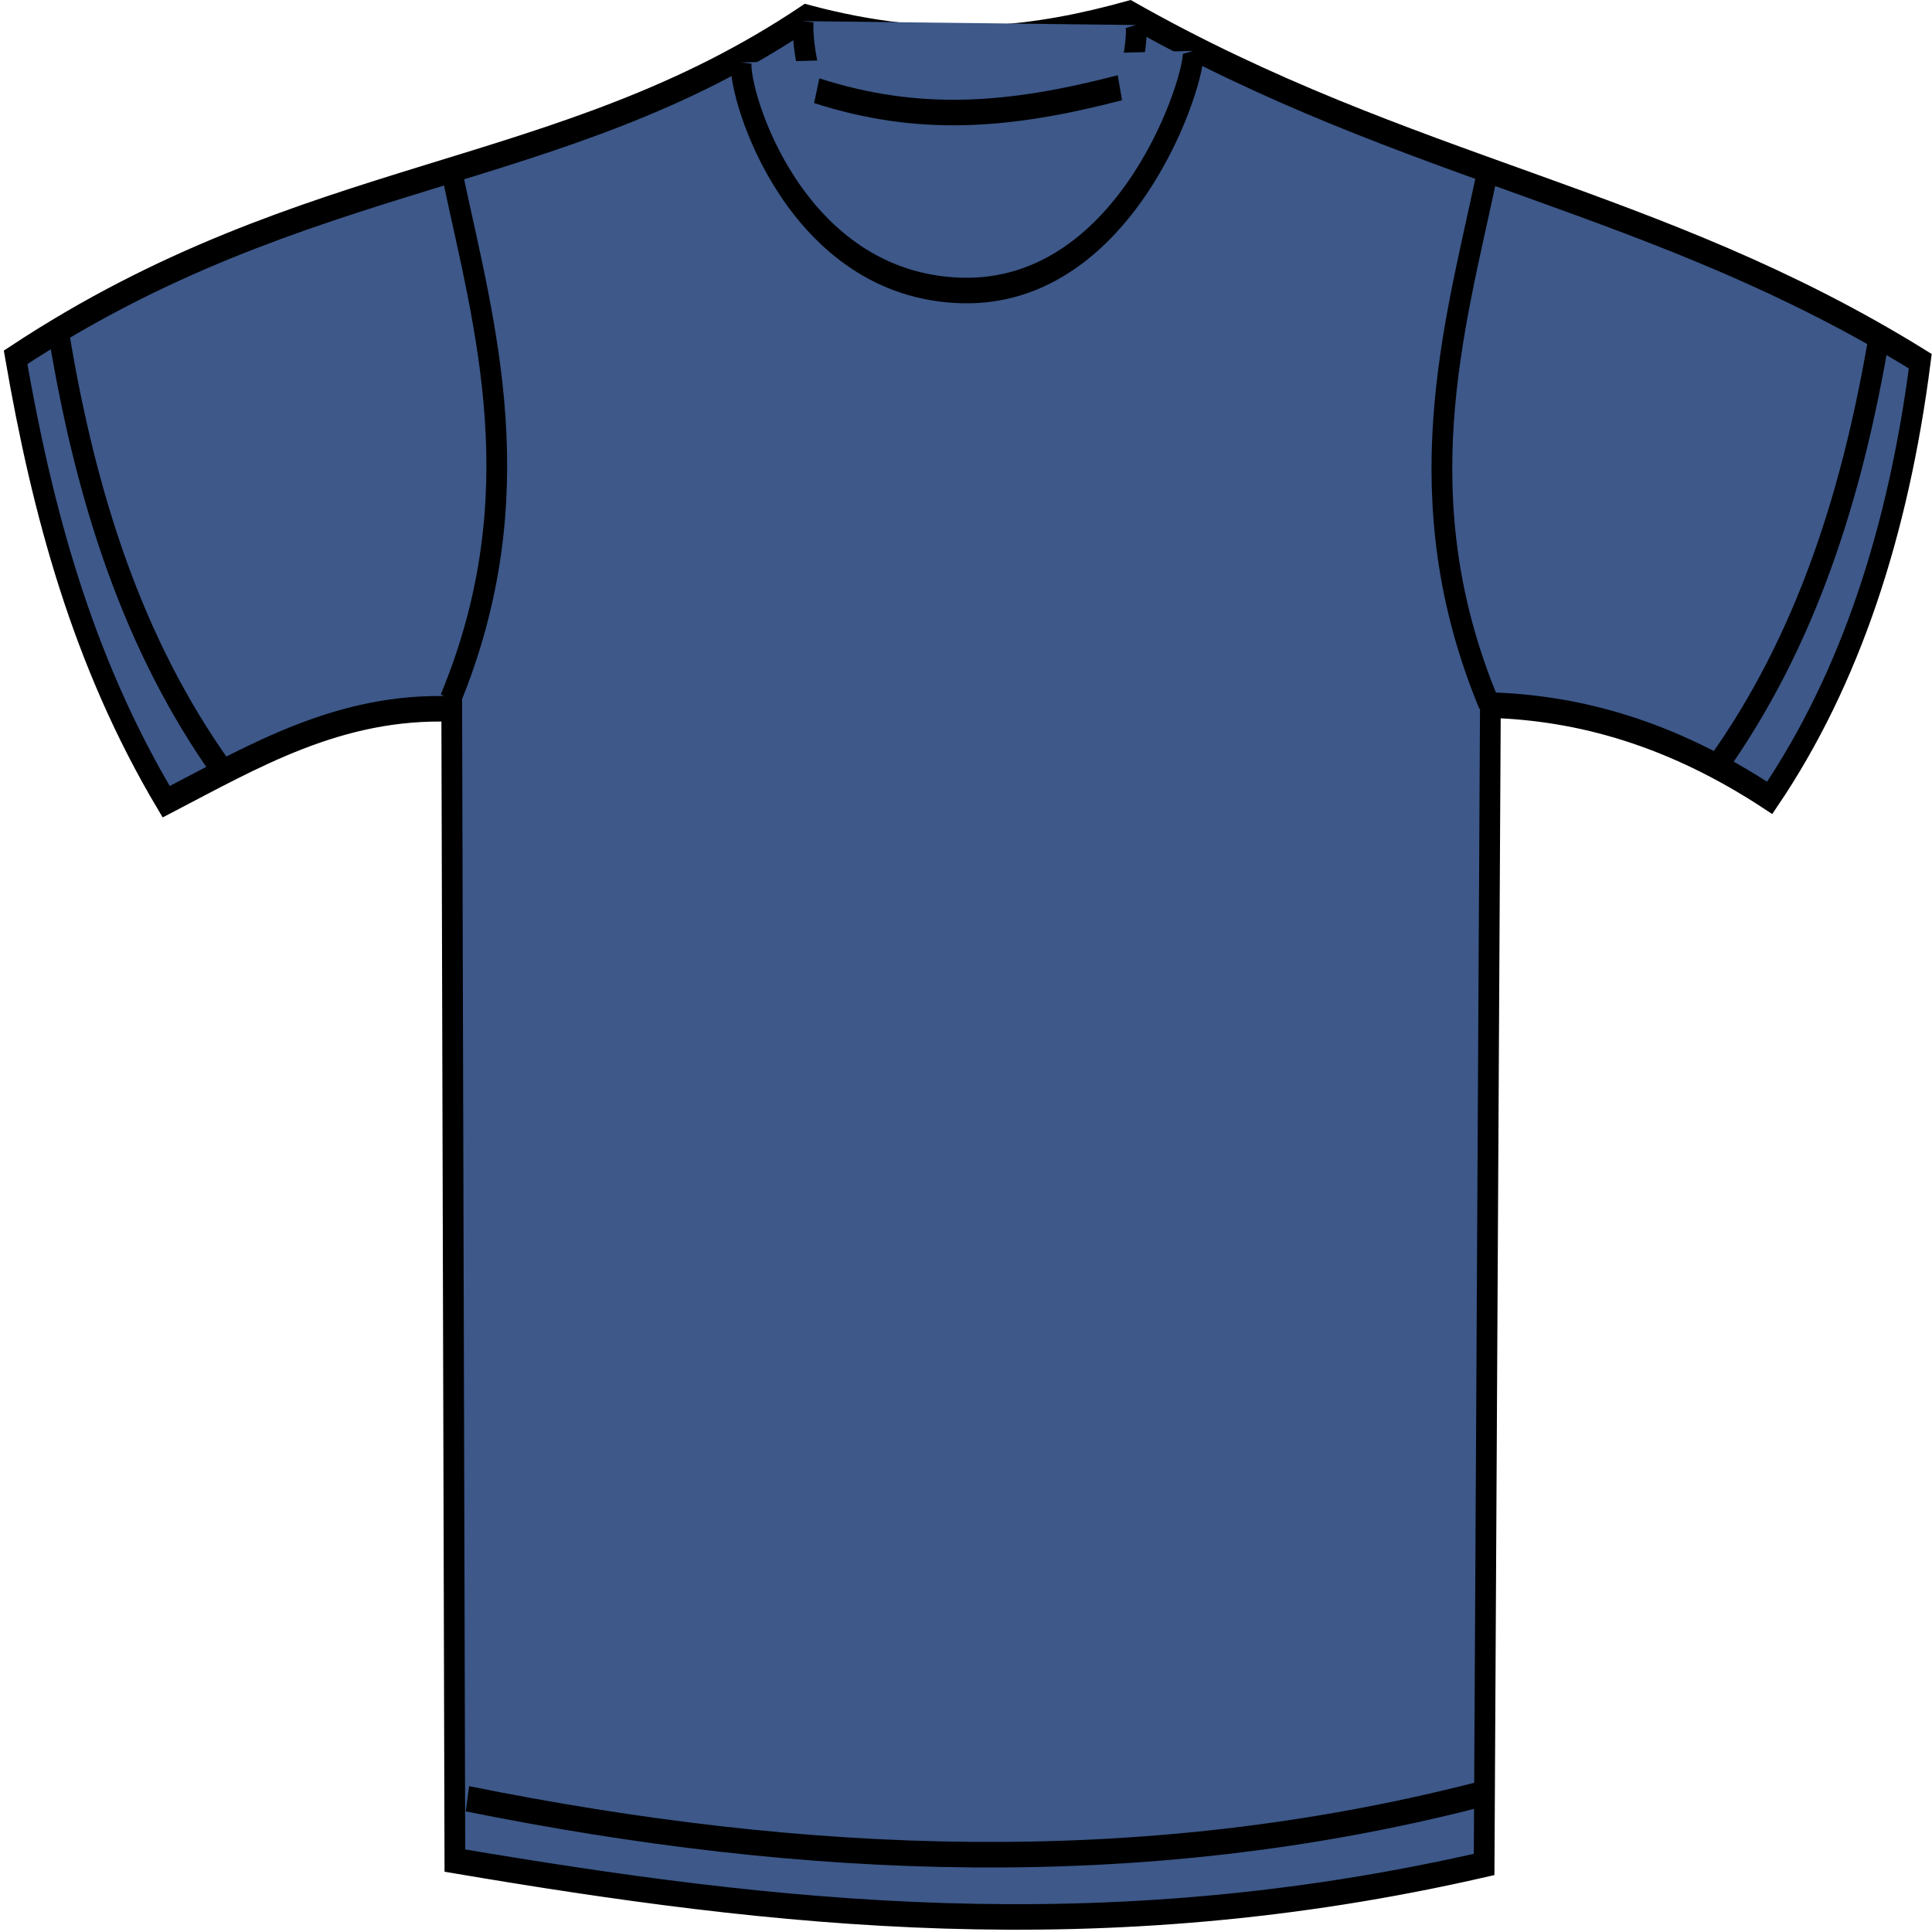
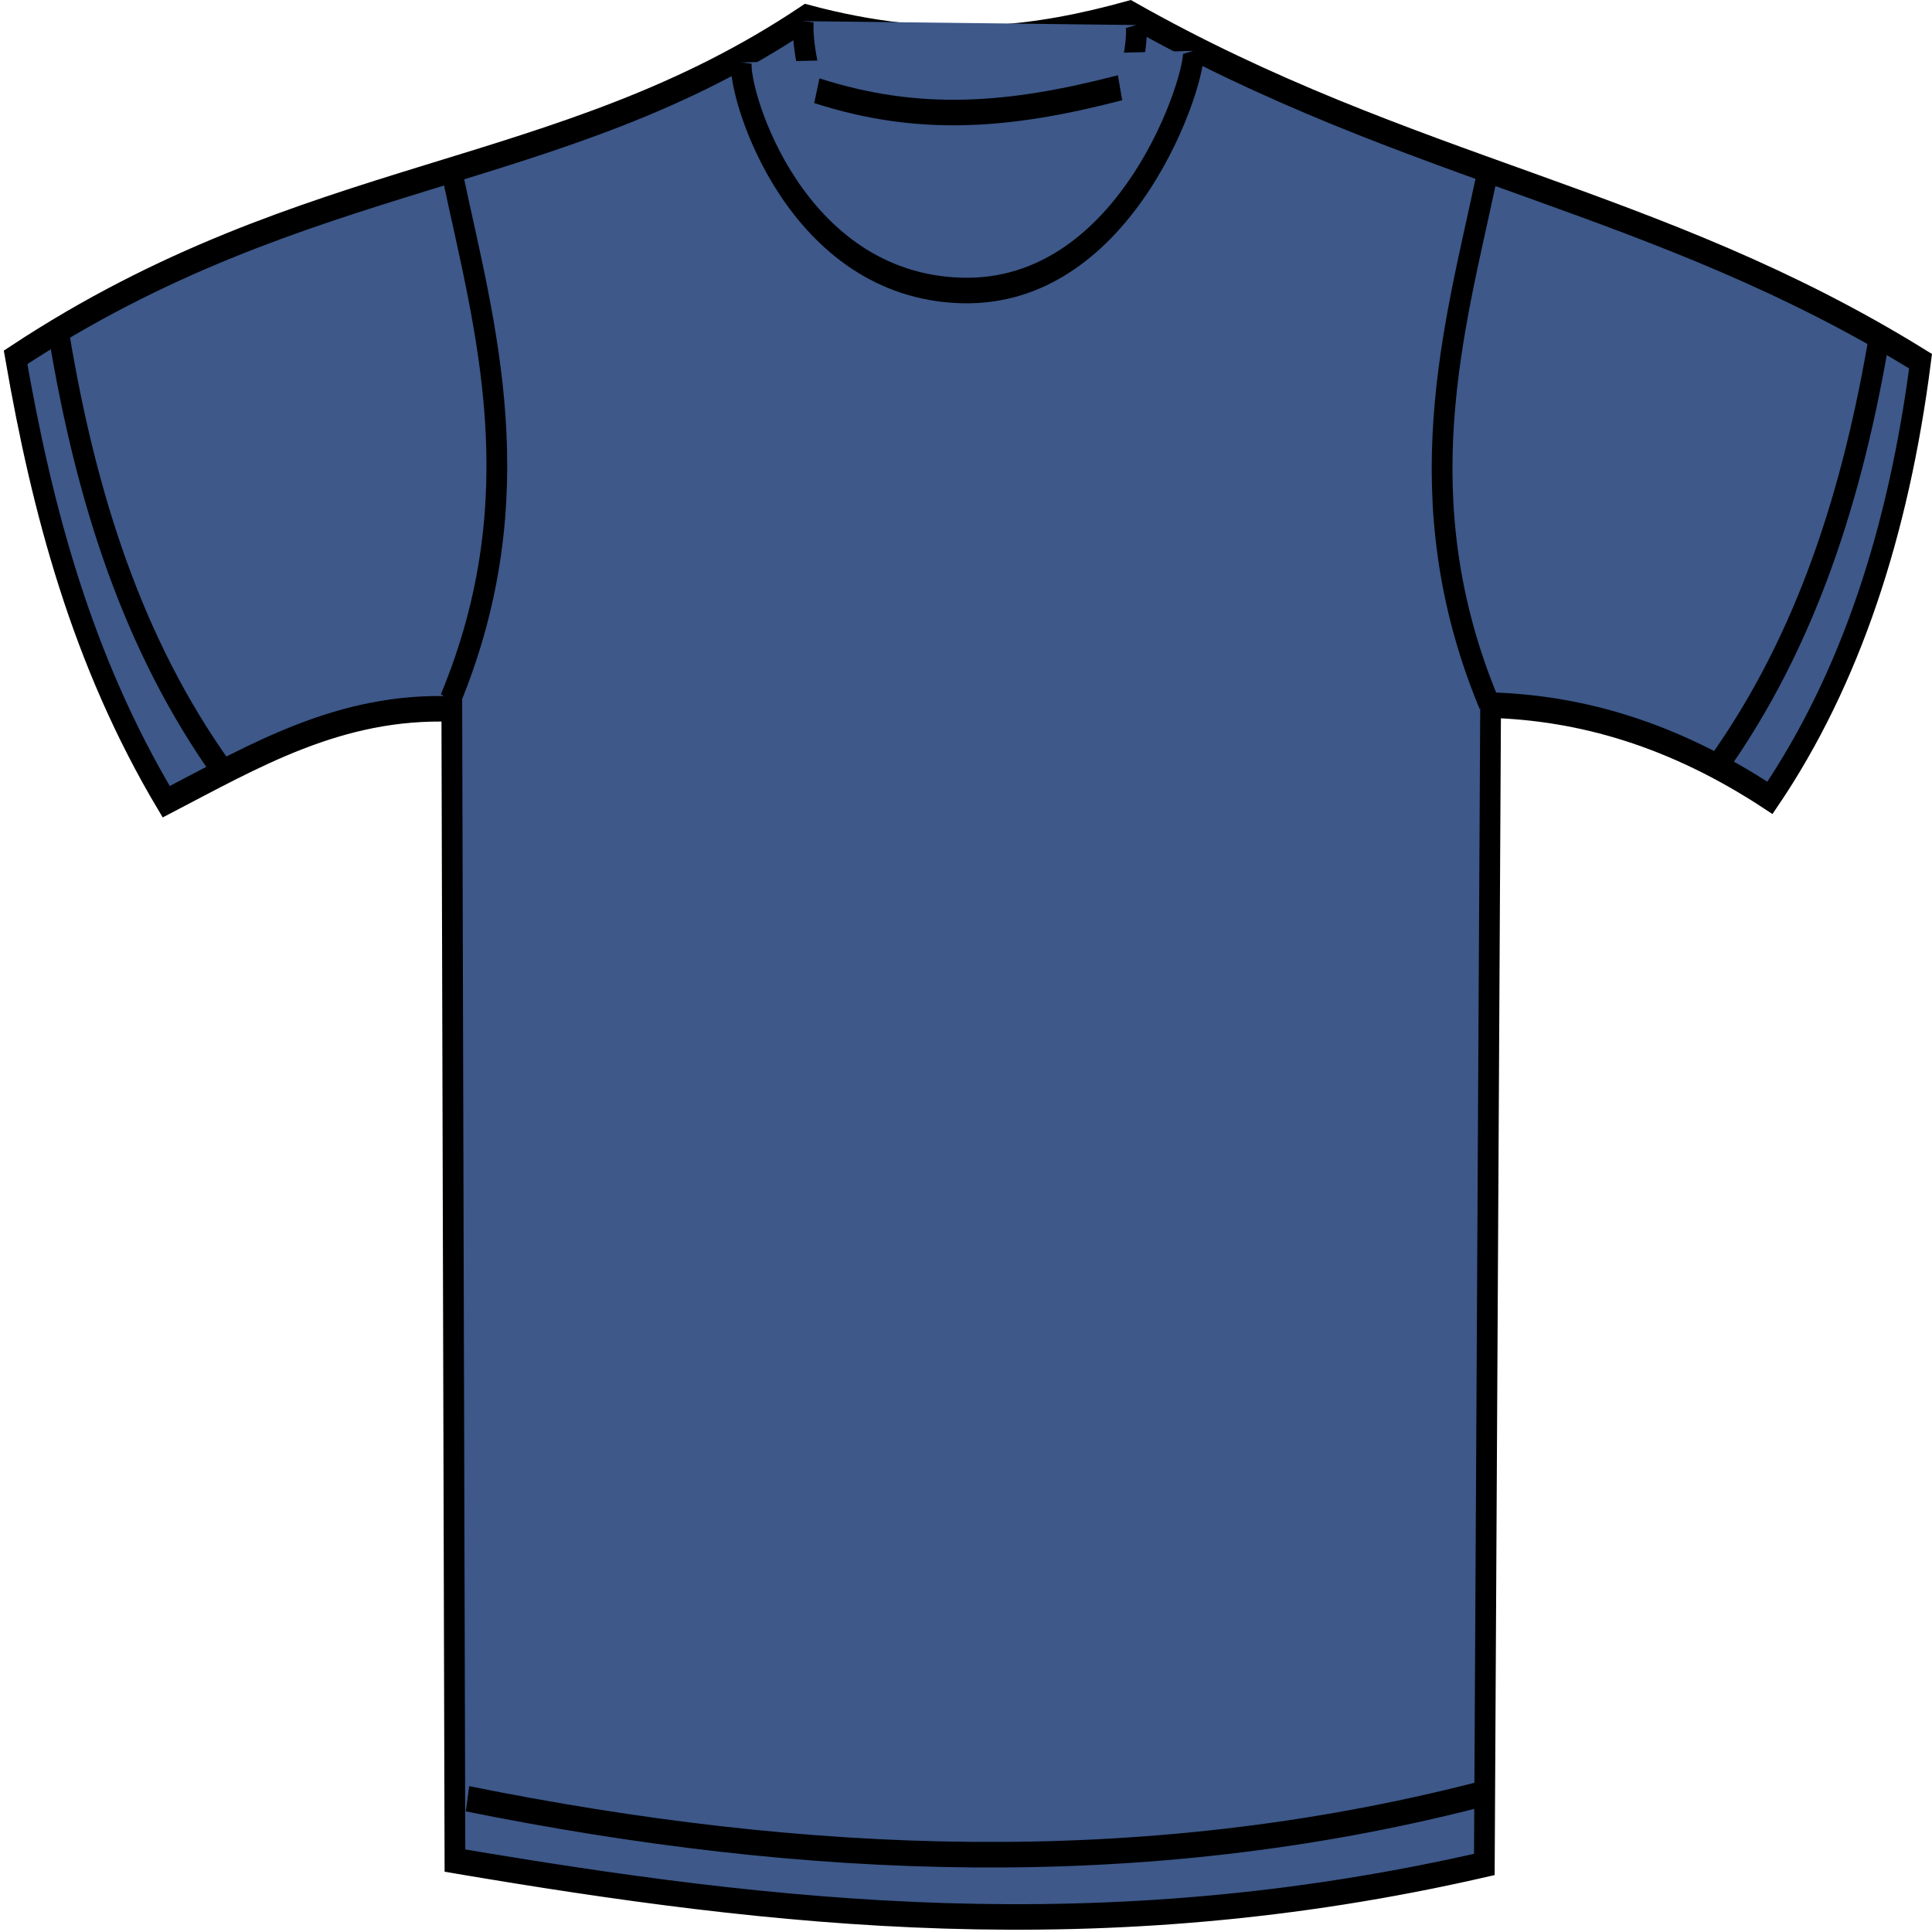
- <svg xmlns="http://www.w3.org/2000/svg" version="1.0" width="464.892" height="464.959" id="svg2">
-   <defs id="defs4">
-     <symbol id="symbol-university" viewBox="244.5 110 489 219.9">
-       <path d="m 79,43 57,119 c 0,0 21,-96 104,-96 83,0 124,106 124,106 L 407,39 489,22 0,17 79,43 Z" id="path4460" />
-       <path d="M 94,176 73,215" id="path4462" style="fill:none;stroke:#000000;stroke-width:20" />
-       <path d="M 300,19 C 300,29.5 277.4,38 249.5,38 221.6,38 199,29.5 199,19 199,8.5 221.6,0 249.5,0 277.4,0 300,8.5 300,19 Z" id="path4464" />
-       <path ill="none" d="M 112,216 96,178 64,88 C 64,88 55,80 60,53 65,26 76,29 76,29" id="path4466" style="stroke:#000000;stroke-width:20" />
-     </symbol>
-     <symbol viewBox="244.5 110 489 219.9" id="symbol9807">
-       <path id="path9809" d="m 79,43 57,119 c 0,0 21,-96 104,-96 83,0 124,106 124,106 L 407,39 489,22 0,17 79,43 Z" />
-       <path id="path9811" d="M 94,176 73,215" style="fill:none;stroke:#000000;stroke-width:20" />
-       <path id="path9813" d="M 300,19 C 300,29.5 277.4,38 249.5,38 221.6,38 199,29.5 199,19 199,8.5 221.6,0 249.5,0 277.4,0 300,8.5 300,19 Z" />
-       <path id="path9815" d="M 112,216 96,178 64,88 C 64,88 55,80 60,53 65,26 76,29 76,29" ill="none" style="stroke:#000000;stroke-width:20" />
-     </symbol>
-     <defs id="defs48974" />
-   </defs>
-   <g id="layer3" style="display:none;stroke:#757575;stroke-opacity:1" transform="matrix(48.14969,0,0,48.14969,-1274.992,-109.292)">
-     <rect style="display:inline;fill:none;stroke:#757575;stroke-width:0.1;stroke-miterlimit:4;stroke-dasharray:none;stroke-opacity:1" id="rect4134" width="10" height="10" x="1" y="1" />
-     <rect style="display:inline;fill:none;stroke:#757575;stroke-width:0.1;stroke-miterlimit:4;stroke-dasharray:none;stroke-opacity:1" id="rect4136" width="8" height="8" x="2" y="2" />
-   </g>
-   <g id="g9828" style="display:none;stroke:#757575;stroke-opacity:1" transform="matrix(48.14969,0,0,48.14969,-1935.29,45.55011)">
-     <rect style="display:inline;fill:none;stroke:#757575;stroke-width:0.1;stroke-miterlimit:4;stroke-dasharray:none;stroke-opacity:1" id="rect9830" width="10" height="10" x="1" y="1" />
-     <rect style="display:inline;fill:none;stroke:#757575;stroke-width:0.1;stroke-miterlimit:4;stroke-dasharray:none;stroke-opacity:1" id="rect9832" width="8" height="8" x="2" y="2" />
-   </g>
-   <g id="g3219" transform="matrix(2.8816,0,0,3.548732,-191.0873,-1938.26)" style="fill:#3d5889;fill-opacity:1;stroke:#000000;stroke-width:1.732;stroke-miterlimit:4;stroke-dasharray:none;stroke-opacity:1">
-     <path id="path2427" d="m 67.614,570.417 c 24.468,-13.1 45.356,-11.775 66.041,-23.062 11.096,2.431 19.357,1.459 26.993,-0.262 23.429,10.786 44.028,12.516 66.041,23.586 -1.83,11.559 -5.859,21.548 -12.579,29.614 -8.154,-4.37 -15.868,-6.106 -23.324,-6.29 l -0.524,78.621 c -32.121,5.983 -59.347,3.398 -85.959,-0.262 l -0.262,-78.097 c -9.371,-0.272 -16.5,3.19 -23.848,6.29 -7.067,-9.635 -10.369,-19.809 -12.579,-30.138 z" style="fill:#3d5889;fill-opacity:1;fill-rule:evenodd;stroke:#000000;stroke-width:1.732;stroke-linecap:butt;stroke-linejoin:miter;stroke-miterlimit:4;stroke-dasharray:none;stroke-opacity:1" />
-     <path id="path3199" d="m 71.283,569.107 c 2.215,10.749 6.083,20.787 13.628,29.352" style="fill:#3d5889;fill-opacity:1;fill-rule:evenodd;stroke:#000000;stroke-width:1.732;stroke-linecap:butt;stroke-linejoin:miter;stroke-miterlimit:4;stroke-dasharray:none;stroke-opacity:1" />
-     <path id="path3203" d="m 105.352,668.169 c 28.129,4.604 56.257,5.593 84.386,-0.262" style="fill:#3d5889;fill-opacity:1;fill-rule:evenodd;stroke:#000000;stroke-width:1.732;stroke-linecap:butt;stroke-linejoin:miter;stroke-miterlimit:4;stroke-dasharray:none;stroke-opacity:1" />
-     <path id="path3205" d="m 133.393,547.617 c -0.228,2.325 1.692,12.733 13.89,13.366 11.936,0.619 14.275,-11.536 13.89,-13.103" style="fill:#3d5889;fill-opacity:1;fill-rule:evenodd;stroke:#000000;stroke-width:1.732;stroke-linecap:butt;stroke-linejoin:miter;stroke-miterlimit:4;stroke-dasharray:none;stroke-opacity:1" />
-     <path style="fill:#3d5889;fill-opacity:1;fill-rule:evenodd;stroke:#000000;stroke-width:1.732;stroke-linecap:butt;stroke-linejoin:miter;stroke-miterlimit:4;stroke-dasharray:none;stroke-opacity:1" d="m 128.212,550.419 c -0.228,2.325 4.574,15.112 18.345,15.462 14.032,0.357 19.779,-14.681 19.393,-16.248" id="path3207" />
-     <path id="path3209" d="m 134.523,552.335 c 8.538,2.233 16.082,1.754 25.318,-0.202" style="fill:#3d5889;fill-opacity:1;fill-rule:evenodd;stroke:#000000;stroke-width:1.732;stroke-linecap:butt;stroke-linejoin:miter;stroke-miterlimit:4;stroke-dasharray:none;stroke-opacity:1" />
-     <path id="path3213" d="m 104.162,558.281 c 2.576,9.885 6.838,21.489 -0.262,35.379" style="fill:#3d5889;fill-opacity:1;fill-rule:evenodd;stroke:#000000;stroke-width:1.732;stroke-linecap:butt;stroke-linejoin:miter;stroke-miterlimit:4;stroke-dasharray:none;stroke-opacity:1" />
-     <path style="fill:#3d5889;fill-opacity:1;fill-rule:evenodd;stroke:#000000;stroke-width:1.732;stroke-linecap:butt;stroke-linejoin:miter;stroke-miterlimit:4;stroke-dasharray:none;stroke-opacity:1" d="m 190.375,558.483 c -2.576,9.885 -6.838,21.489 0.262,35.379" id="path3215" />
-     <path style="fill:#3d5889;fill-opacity:1;fill-rule:evenodd;stroke:#000000;stroke-width:1.732;stroke-linecap:butt;stroke-linejoin:miter;stroke-miterlimit:4;stroke-dasharray:none;stroke-opacity:1" d="m 223.283,568.845 c -2.215,10.749 -6.083,20.787 -13.628,29.352" id="path3217" />
+ <svg xmlns="http://www.w3.org/2000/svg" width="160" height="160" viewBox="0 0 160 160" id="svg2" version="1.1">
+   <defs id="defs4" />
+   <g id="layer1" transform="translate(0,-893.3622)">
+     <g id="g3219" transform="matrix(0.9917485,0,0,1.221176,-65.76576,226.376)" style="fill:#3d5889;fill-opacity:1;stroke:#000000;stroke-width:1.732;stroke-miterlimit:4;stroke-dasharray:none;stroke-opacity:1">
+       <path id="path2427" d="m 67.614,570.417 c 24.468,-13.1 45.356,-11.775 66.041,-23.062 11.096,2.431 19.357,1.459 26.993,-0.262 23.429,10.786 44.028,12.516 66.041,23.586 -1.83,11.559 -5.859,21.548 -12.579,29.614 -8.154,-4.37 -15.868,-6.106 -23.324,-6.29 l -0.524,78.621 c -32.121,5.983 -59.347,3.398 -85.959,-0.262 l -0.262,-78.097 c -9.371,-0.272 -16.5,3.19 -23.848,6.29 -7.067,-9.635 -10.369,-19.809 -12.579,-30.138 z" style="fill:#3d5889;fill-opacity:1;fill-rule:evenodd;stroke:#000000;stroke-width:1.732;stroke-linecap:butt;stroke-linejoin:miter;stroke-miterlimit:4;stroke-dasharray:none;stroke-opacity:1" />
+       <path id="path3199" d="m 71.283,569.107 c 2.215,10.749 6.083,20.787 13.628,29.352" style="fill:#3d5889;fill-opacity:1;fill-rule:evenodd;stroke:#000000;stroke-width:1.732;stroke-linecap:butt;stroke-linejoin:miter;stroke-miterlimit:4;stroke-dasharray:none;stroke-opacity:1" />
+       <path id="path3203" d="m 105.352,668.169 c 28.129,4.604 56.257,5.593 84.386,-0.262" style="fill:#3d5889;fill-opacity:1;fill-rule:evenodd;stroke:#000000;stroke-width:1.732;stroke-linecap:butt;stroke-linejoin:miter;stroke-miterlimit:4;stroke-dasharray:none;stroke-opacity:1" />
+       <path id="path3205" d="m 133.393,547.617 c -0.228,2.325 1.692,12.733 13.89,13.366 11.936,0.619 14.275,-11.536 13.89,-13.103" style="fill:#3d5889;fill-opacity:1;fill-rule:evenodd;stroke:#000000;stroke-width:1.732;stroke-linecap:butt;stroke-linejoin:miter;stroke-miterlimit:4;stroke-dasharray:none;stroke-opacity:1" />
+       <path style="fill:#3d5889;fill-opacity:1;fill-rule:evenodd;stroke:#000000;stroke-width:1.732;stroke-linecap:butt;stroke-linejoin:miter;stroke-miterlimit:4;stroke-dasharray:none;stroke-opacity:1" d="m 128.212,550.419 c -0.228,2.325 4.574,15.112 18.345,15.462 14.032,0.357 19.779,-14.681 19.393,-16.248" id="path3207" />
+       <path id="path3209" d="m 134.523,552.335 c 8.538,2.233 16.082,1.754 25.318,-0.202" style="fill:#3d5889;fill-opacity:1;fill-rule:evenodd;stroke:#000000;stroke-width:1.732;stroke-linecap:butt;stroke-linejoin:miter;stroke-miterlimit:4;stroke-dasharray:none;stroke-opacity:1" />
+       <path id="path3213" d="m 104.162,558.281 c 2.576,9.885 6.838,21.489 -0.262,35.379" style="fill:#3d5889;fill-opacity:1;fill-rule:evenodd;stroke:#000000;stroke-width:1.732;stroke-linecap:butt;stroke-linejoin:miter;stroke-miterlimit:4;stroke-dasharray:none;stroke-opacity:1" />
+       <path style="fill:#3d5889;fill-opacity:1;fill-rule:evenodd;stroke:#000000;stroke-width:1.732;stroke-linecap:butt;stroke-linejoin:miter;stroke-miterlimit:4;stroke-dasharray:none;stroke-opacity:1" d="m 190.375,558.483 c -2.576,9.885 -6.838,21.489 0.262,35.379" id="path3215" />
+       <path style="fill:#3d5889;fill-opacity:1;fill-rule:evenodd;stroke:#000000;stroke-width:1.732;stroke-linecap:butt;stroke-linejoin:miter;stroke-miterlimit:4;stroke-dasharray:none;stroke-opacity:1" d="m 223.283,568.845 c -2.215,10.749 -6.083,20.787 -13.628,29.352" id="path3217" />
+     </g>
  </g>
</svg>
